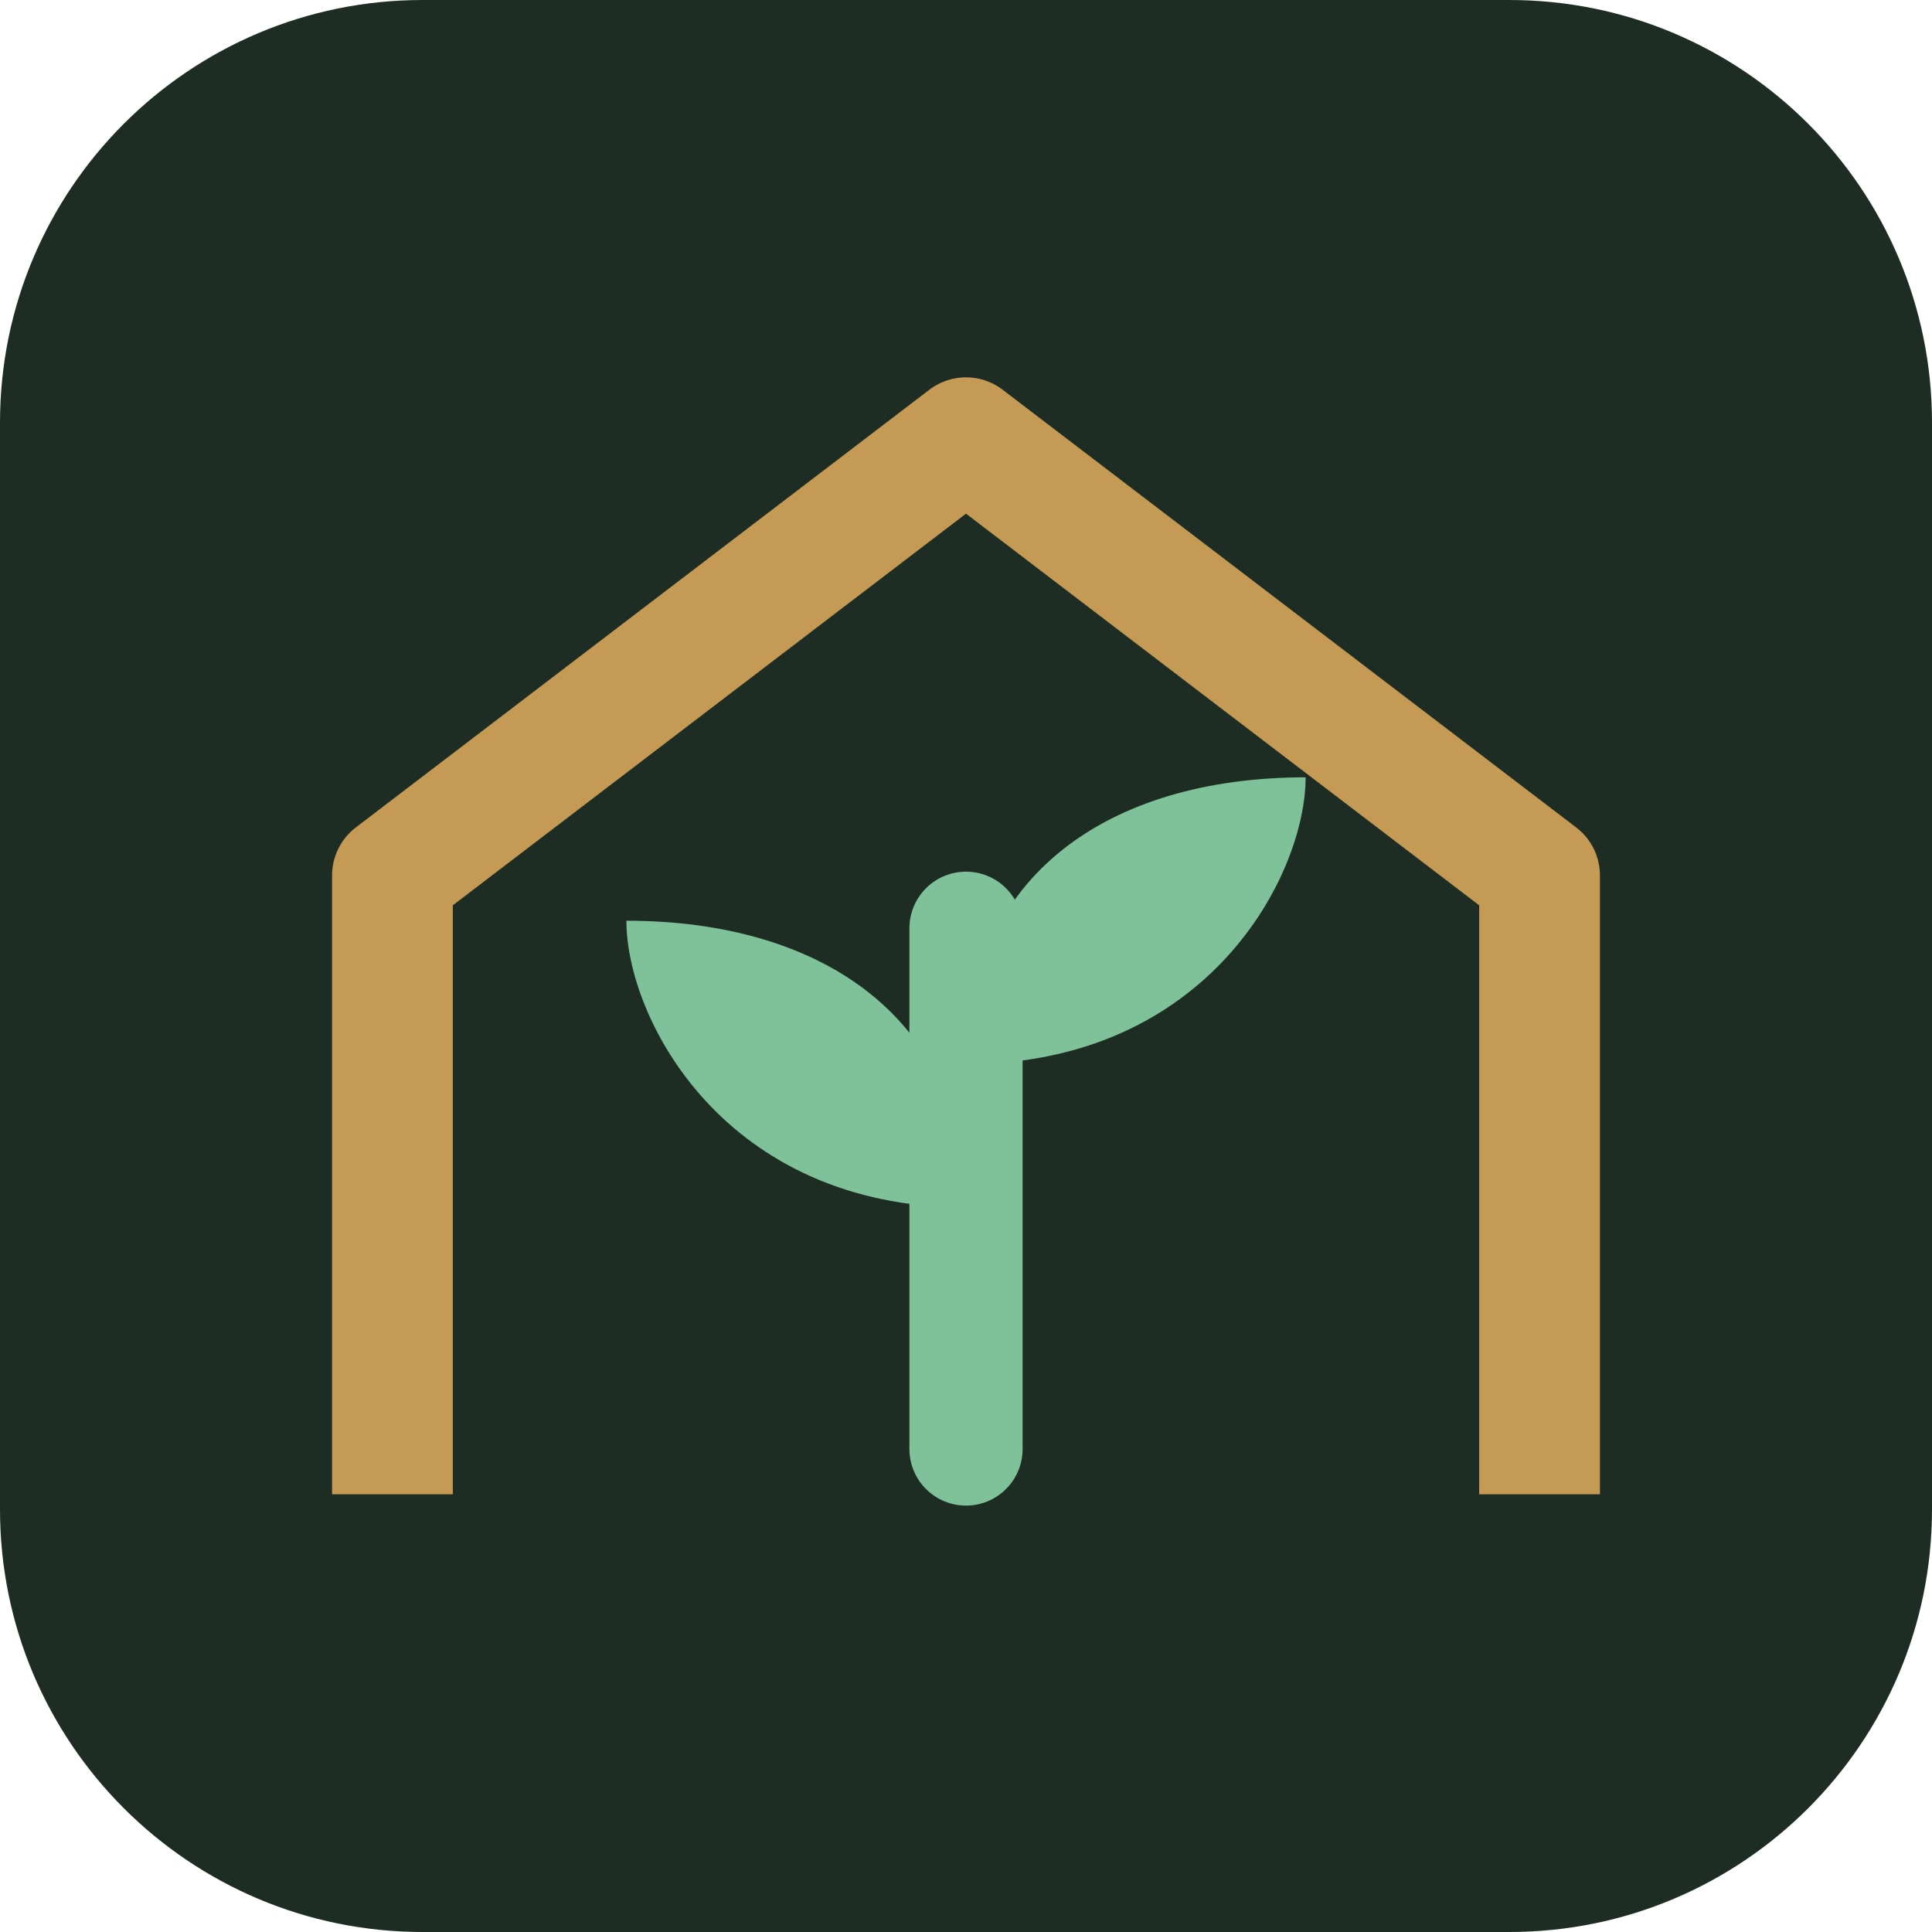
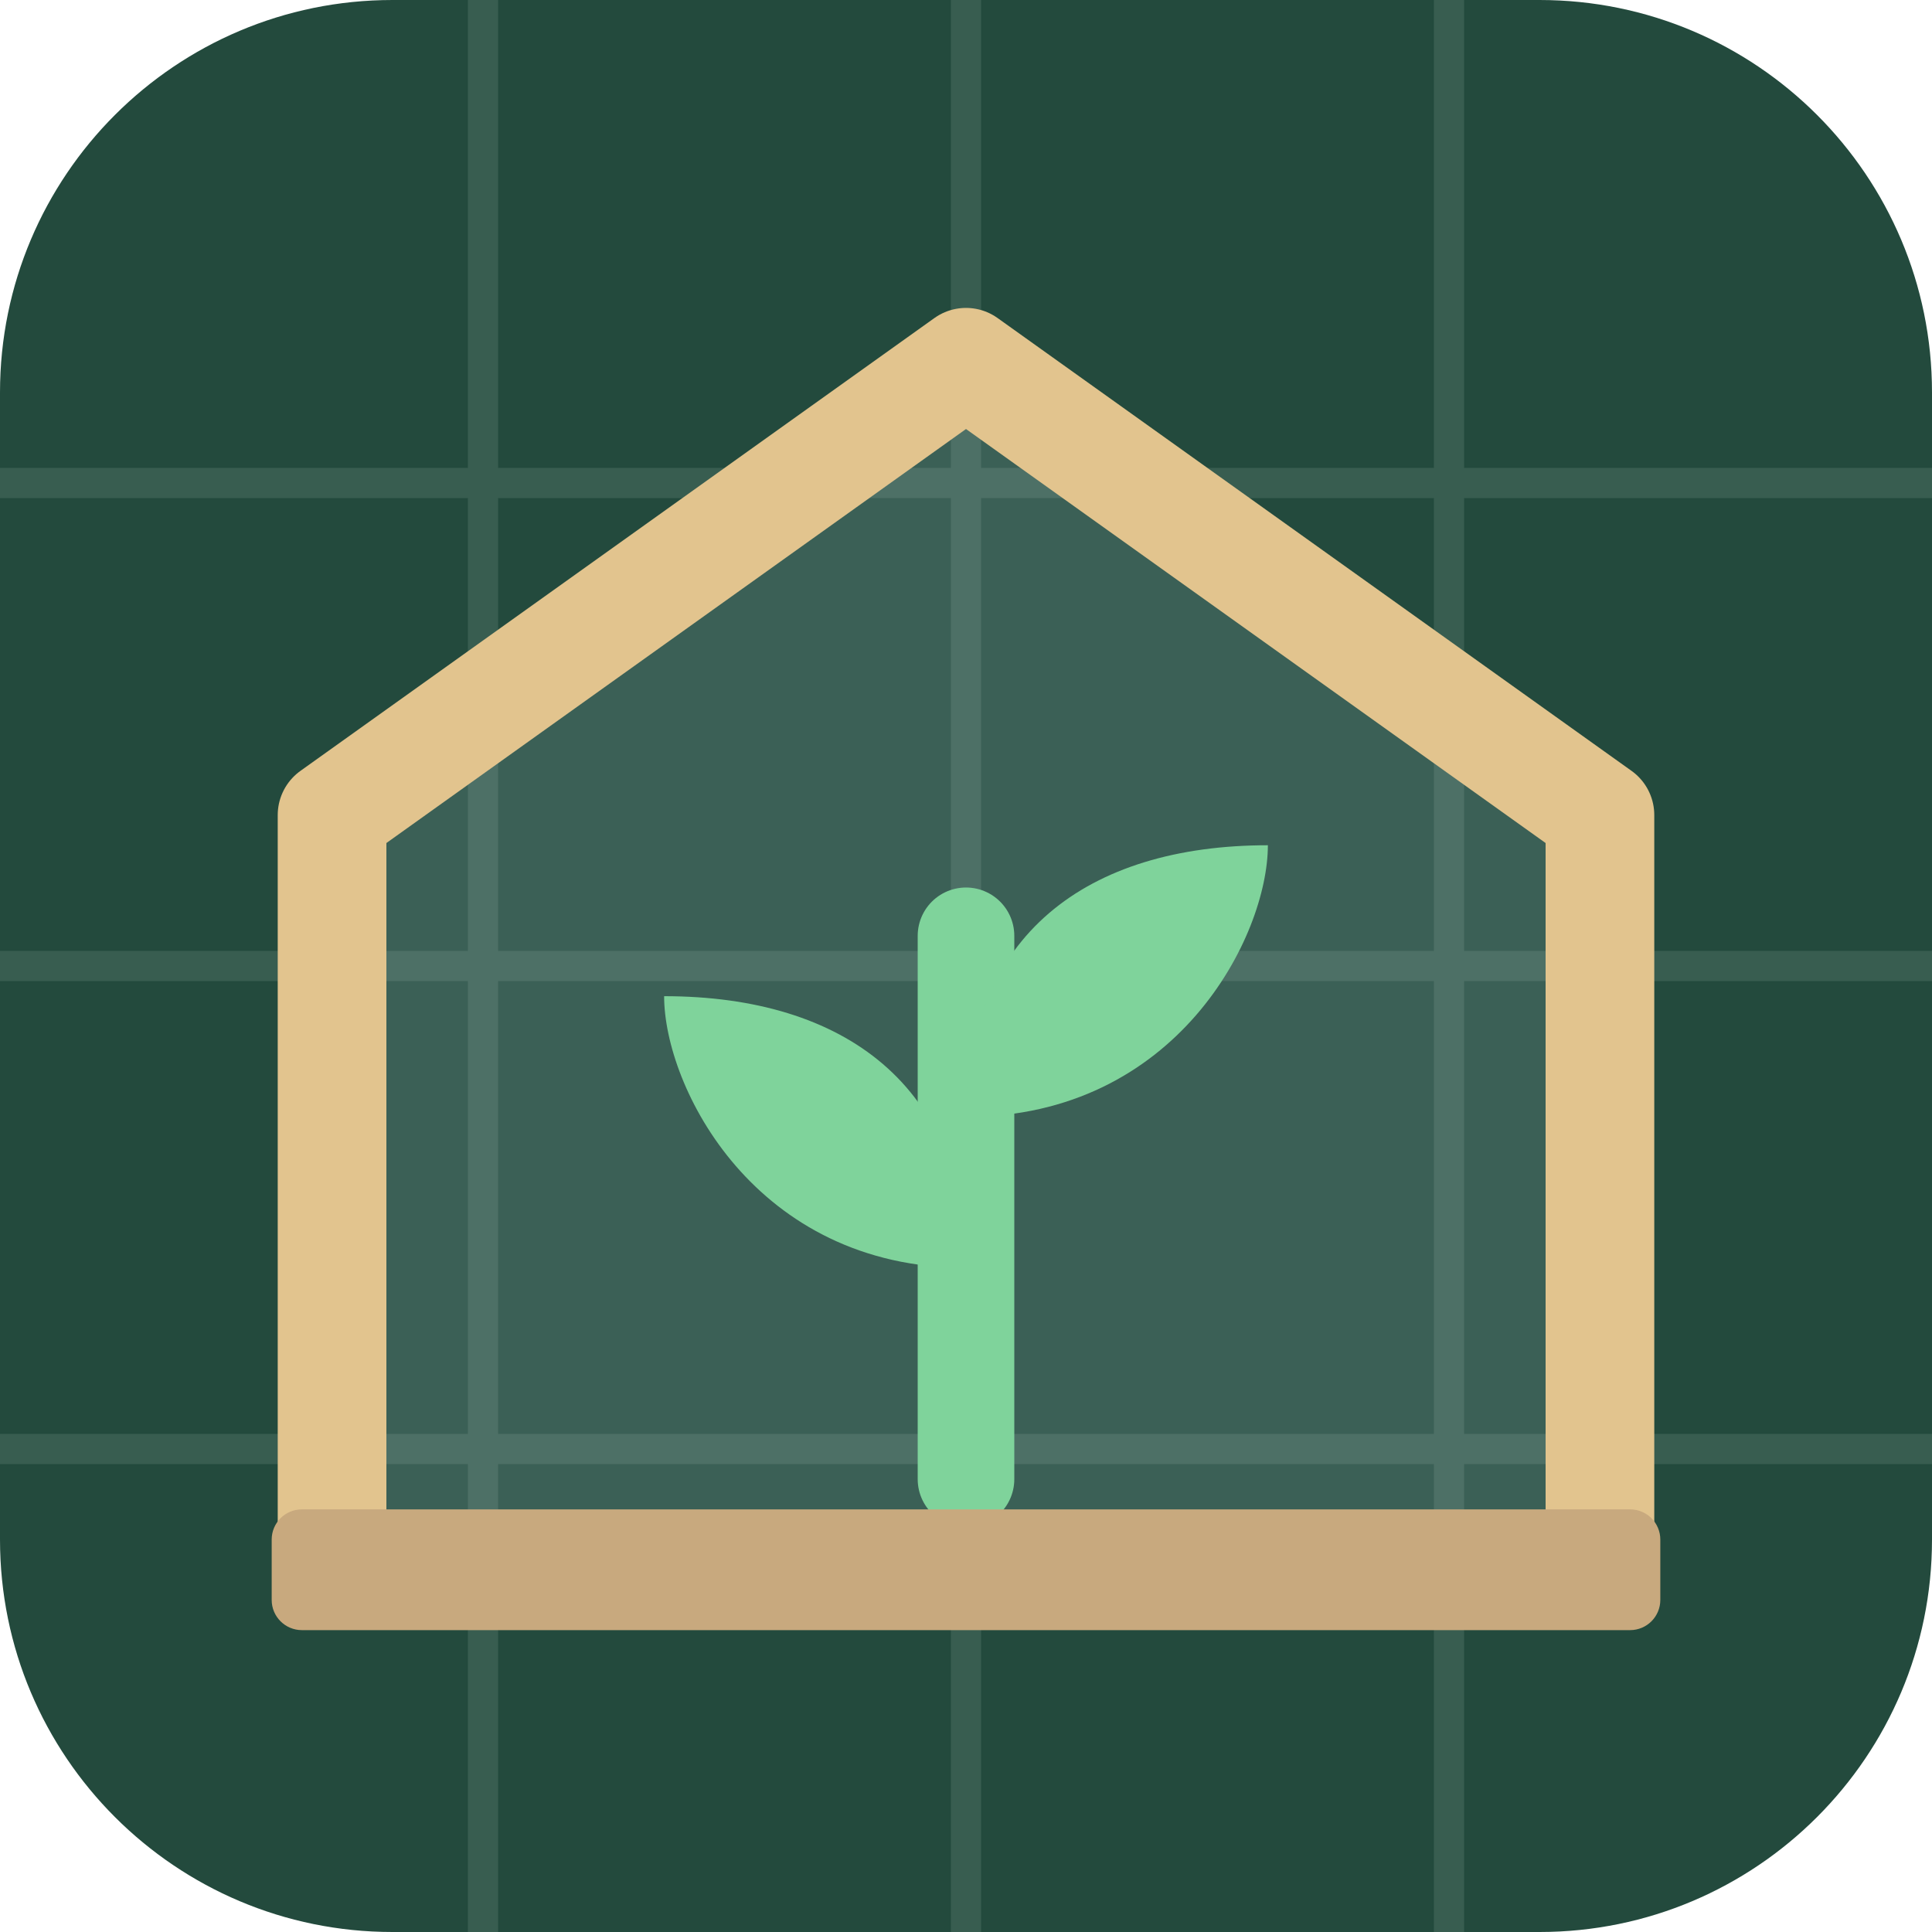
- <svg xmlns="http://www.w3.org/2000/svg" viewBox="0 0 512 512">
-   <rect width="512" height="512" rx="112" fill="#1E2D24" />
-   <path d="M104 396V232L256 116L408 232V396" fill="none" stroke="#C59A55" stroke-width="32" stroke-linejoin="round" />
-   <path d="M256 384C256 324 256 286 256 246" stroke="#7FC198" stroke-width="30" stroke-linecap="round" />
-   <path d="M256 320C192 320 166 270 166 244C218 244 256 270 256 320ZM256 282C320 282 346 232 346 206C294 206 256 232 256 282Z" fill="#7FC198" />
+ <svg xmlns="http://www.w3.org/2000/svg" viewBox="0 0 64 64">
+   <rect width="64" height="64" rx="13" fill="#234A3D" />
+   <path d="M0 16H64M0 32H64M0 48H64M16 0V64M32 0V64M48 0V64" stroke="#D6ECDE" stroke-opacity=".12" stroke-width="1" />
+   <path d="M11 52V27L32 12L53 27V52Z" fill="#CFE6F0" fill-opacity=".14" stroke="#E2C48E" stroke-width="3.6" stroke-linejoin="round" />
+   <path d="M32 49C32 42 32 37 32 31" stroke="#7FD39B" stroke-width="3.2" stroke-linecap="round" />
+   <path d="M32 42C25 42 22 36 22 33C28 33 32 36 32 42ZM32 37C39 37 42 31 42 28C36 28 32 31 32 37Z" fill="#7FD39B" />
+   <rect x="9" y="50" width="46" height="4" rx="1" fill="#C8A97E" />
</svg>
